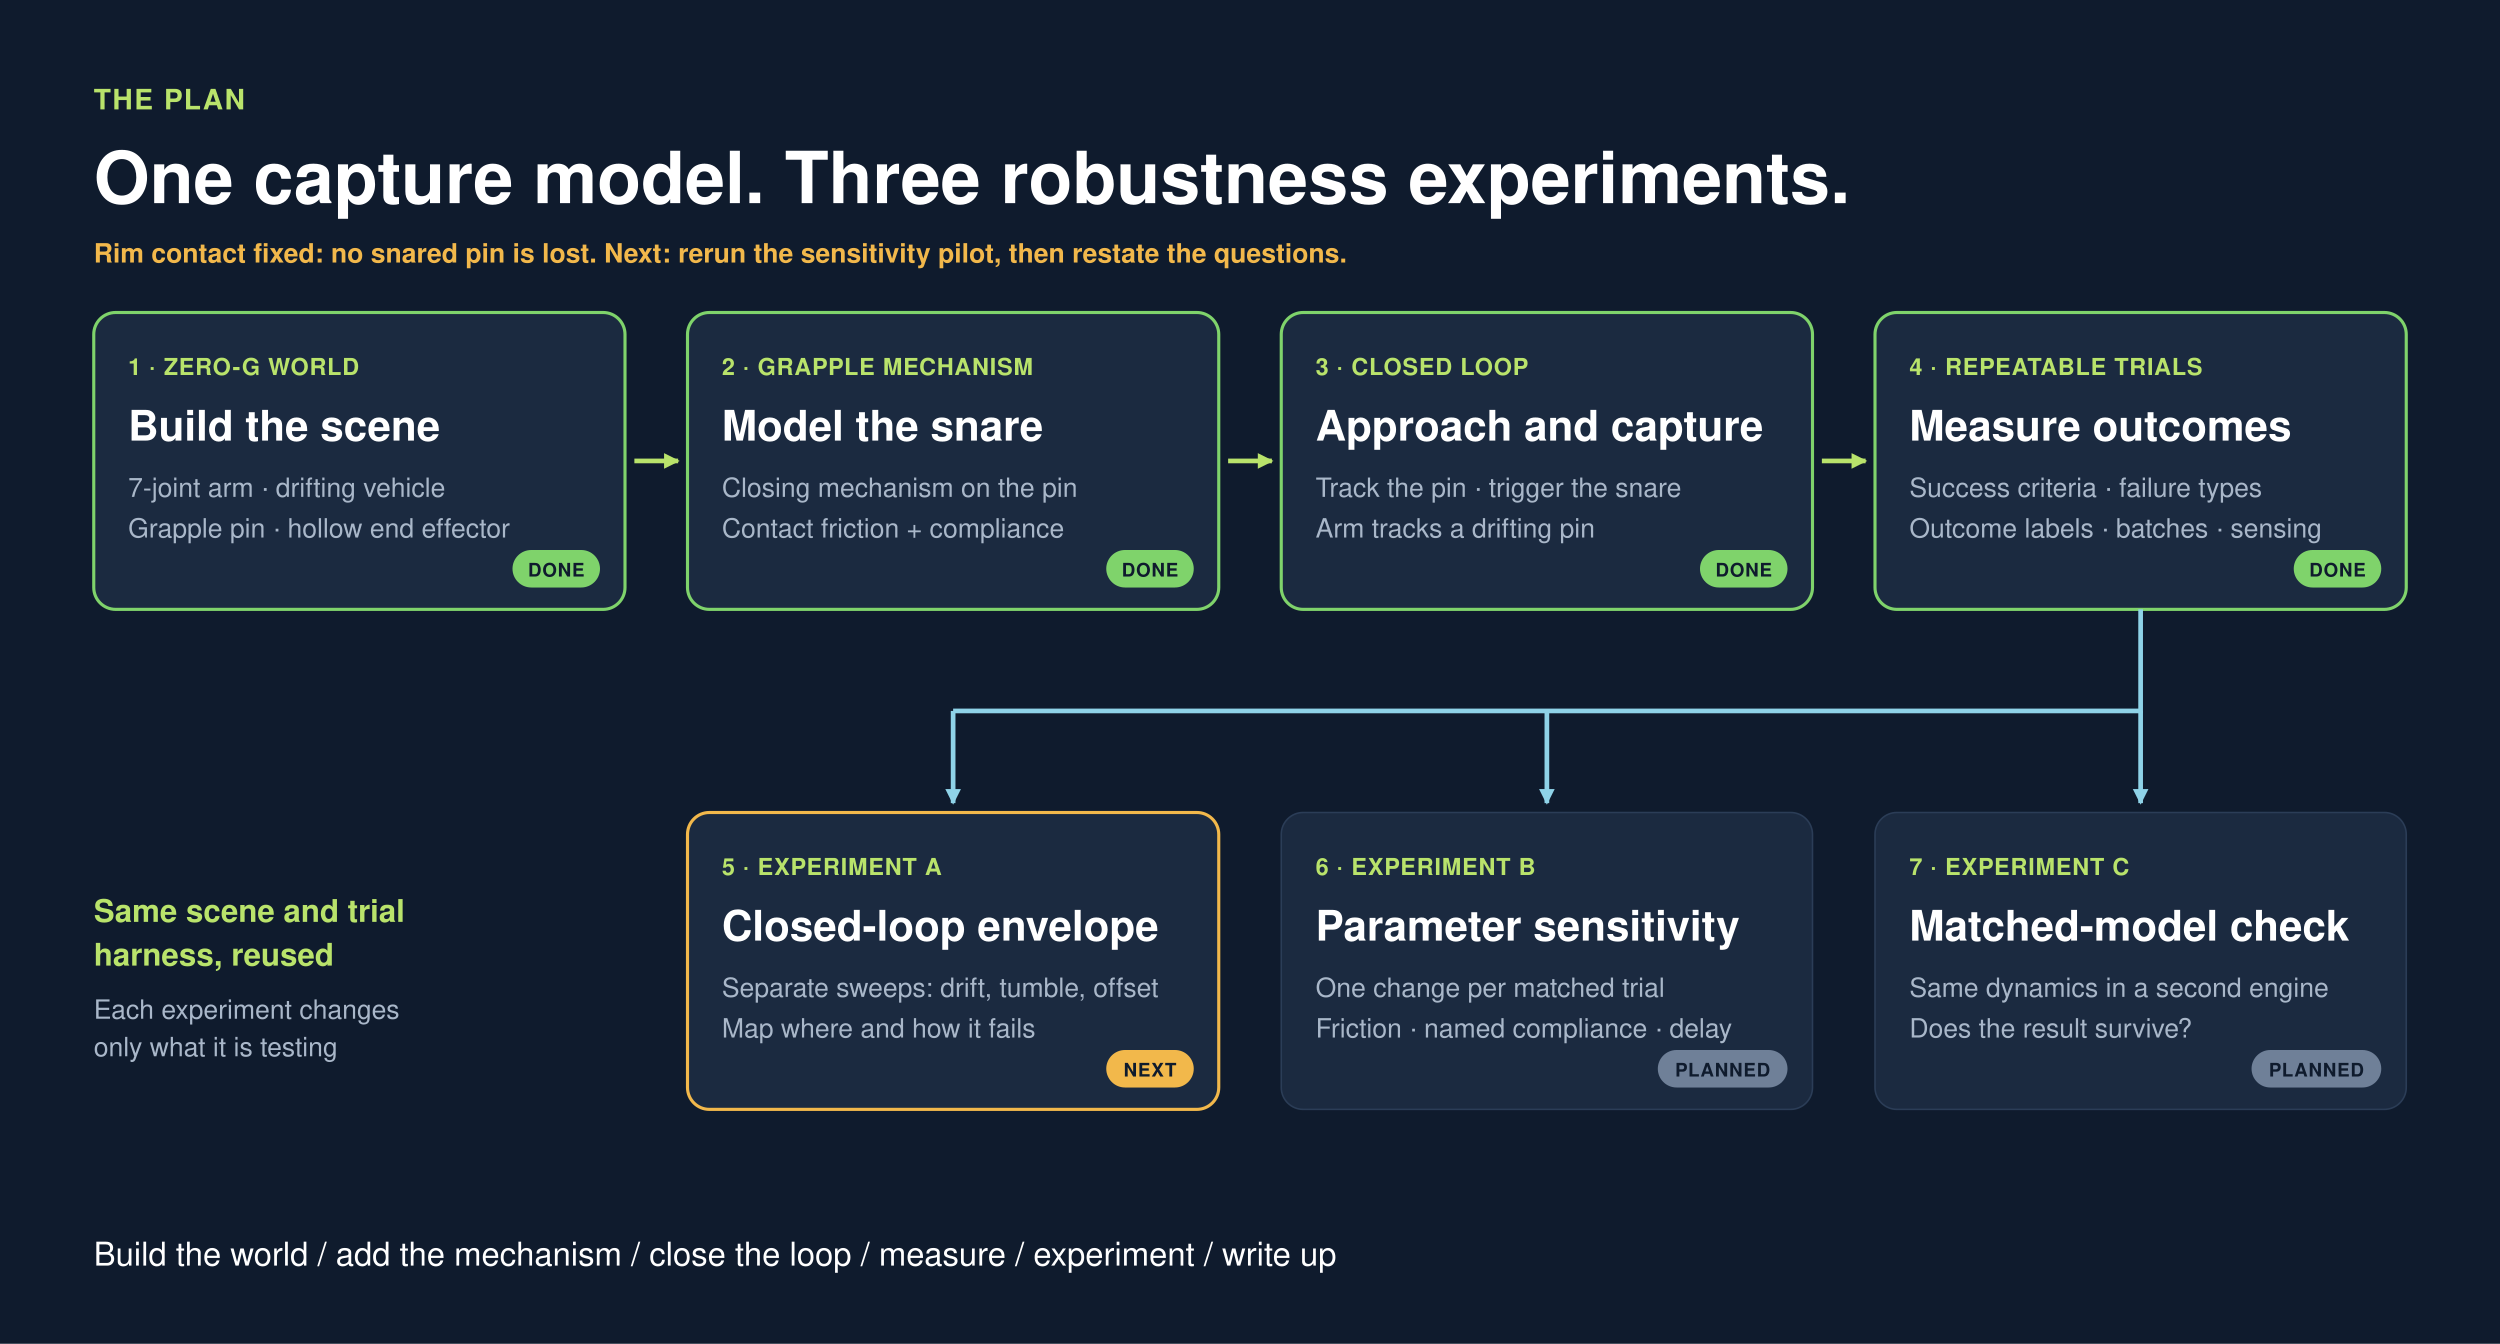
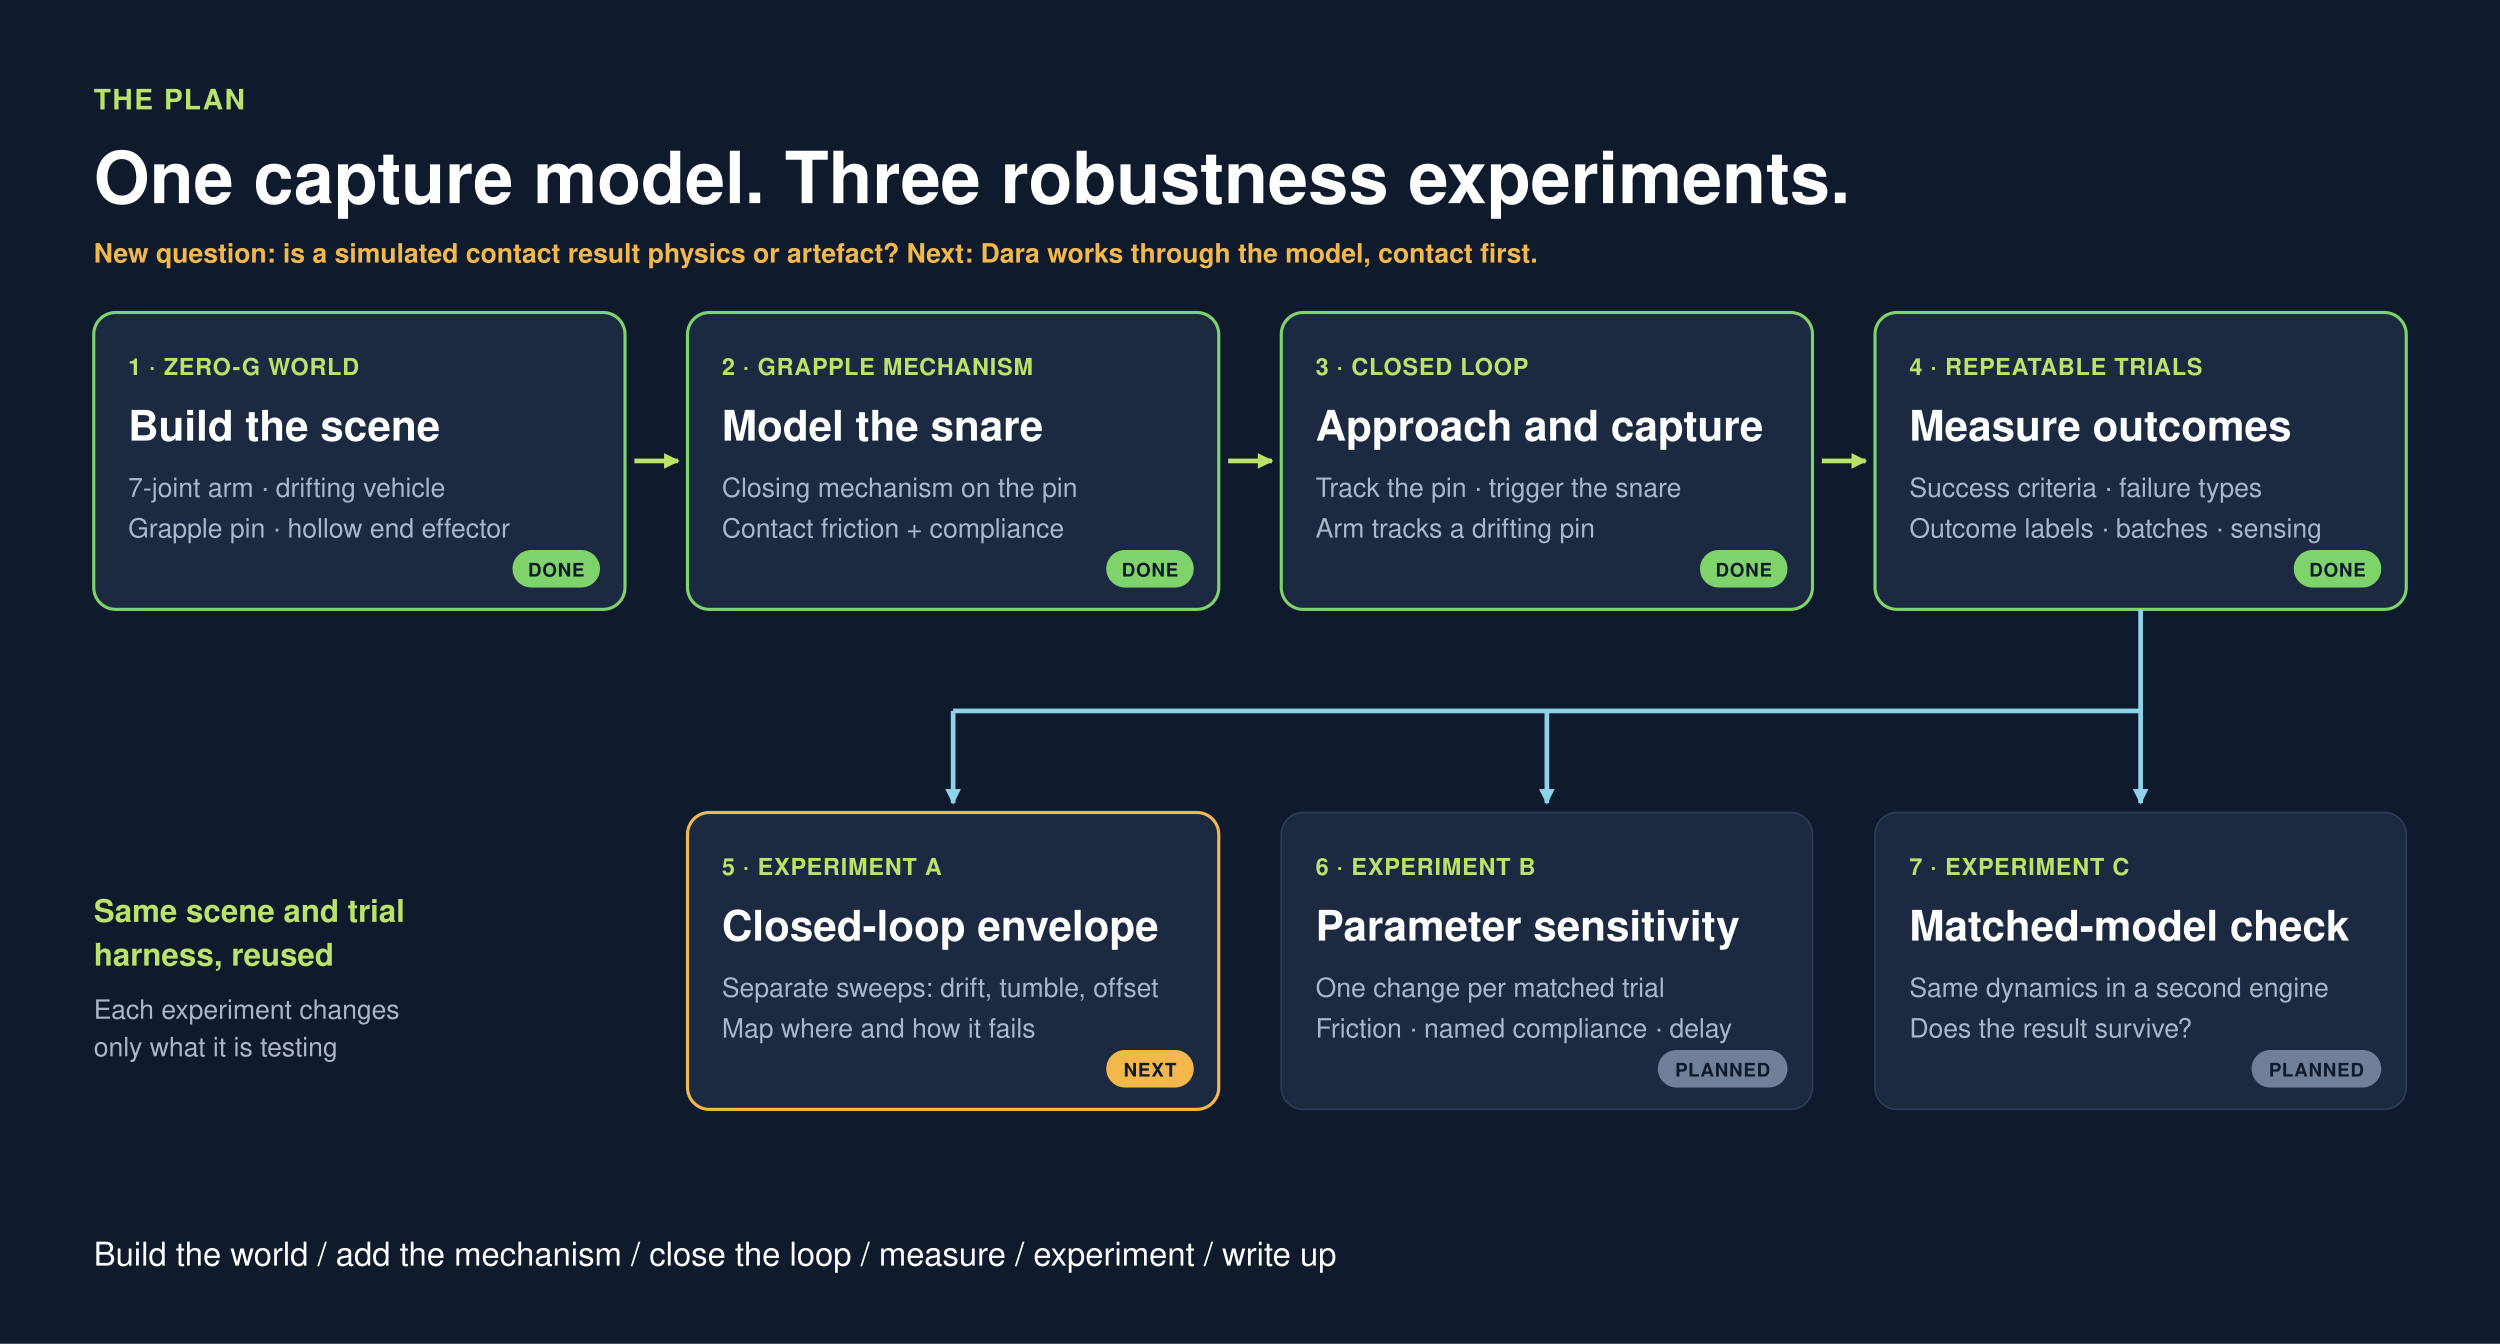
<svg xmlns="http://www.w3.org/2000/svg" viewBox="0 0 1600 860" font-family="-apple-system, 'Helvetica Neue', Helvetica, Arial, sans-serif">
  <defs>
    <marker id="a" markerUnits="userSpaceOnUse" markerWidth="14" markerHeight="14" refX="9" refY="5" orient="auto">
      <path d="M0,0 L10,5 L0,10 z" fill="#b9e36b" />
    </marker>
    <marker id="b" markerUnits="userSpaceOnUse" markerWidth="14" markerHeight="14" refX="9" refY="5" orient="auto">
      <path d="M0,0 L10,5 L0,10 z" fill="#8fd3e8" />
    </marker>
  </defs>
  <rect width="1600" height="860" fill="#0f1b2d" />
  <text x="60" y="70" fill="#b9e36b" font-size="18" font-weight="700" letter-spacing="1">THE PLAN</text>
  <text x="60" y="130" fill="#ffffff" font-size="46" font-weight="700">One capture model. Three robustness experiments.</text>
-   <text x="60" y="168" fill="#f2b84b" font-size="17" font-weight="600">Rim contact fixed: no snared pin is lost.  Next: rerun the sensitivity pilot, then restate the questions.</text>
+   <text x="60" y="168" fill="#f2b84b" font-size="17" font-weight="600">New question: is a simulated contact result physics or artefact?  Next: Dara works through the model, contact first.</text>
  <rect x="60" y="200" width="340" height="190" rx="14" fill="#1b2a40" stroke="#7fd36b" stroke-width="2" />
  <text x="82" y="240" fill="#b9e36b" font-size="15" font-weight="700" letter-spacing="0.5">1 · ZERO-G WORLD</text>
  <text x="82" y="282" fill="#ffffff" font-size="27" font-weight="700">Build the scene</text>
  <text x="82" y="318" fill="#a9b7c9" font-size="17">7-joint arm · drifting vehicle</text>
  <text x="82" y="344" fill="#a9b7c9" font-size="17">Grapple pin · hollow end effector</text>
  <rect x="328" y="352" width="56" height="24" rx="12" fill="#7fd36b" />
  <text x="356.0" y="369" fill="#0f1b2d" font-size="12" font-weight="700" text-anchor="middle" letter-spacing="0.5">DONE</text>
  <line x1="406" y1="295.0" x2="434" y2="295.0" stroke="#b9e36b" stroke-width="3" marker-end="url(#a)" />
  <rect x="440" y="200" width="340" height="190" rx="14" fill="#1b2a40" stroke="#7fd36b" stroke-width="2" />
  <text x="462" y="240" fill="#b9e36b" font-size="15" font-weight="700" letter-spacing="0.5">2 · GRAPPLE MECHANISM</text>
  <text x="462" y="282" fill="#ffffff" font-size="27" font-weight="700">Model the snare</text>
  <text x="462" y="318" fill="#a9b7c9" font-size="17">Closing mechanism on the pin</text>
  <text x="462" y="344" fill="#a9b7c9" font-size="17">Contact friction + compliance</text>
  <rect x="708" y="352" width="56" height="24" rx="12" fill="#7fd36b" />
  <text x="736.0" y="369" fill="#0f1b2d" font-size="12" font-weight="700" text-anchor="middle" letter-spacing="0.5">DONE</text>
  <line x1="786" y1="295.0" x2="814" y2="295.0" stroke="#b9e36b" stroke-width="3" marker-end="url(#a)" />
  <rect x="820" y="200" width="340" height="190" rx="14" fill="#1b2a40" stroke="#7fd36b" stroke-width="2" />
  <text x="842" y="240" fill="#b9e36b" font-size="15" font-weight="700" letter-spacing="0.5">3 · CLOSED LOOP</text>
  <text x="842" y="282" fill="#ffffff" font-size="27" font-weight="700">Approach and capture</text>
  <text x="842" y="318" fill="#a9b7c9" font-size="17">Track the pin · trigger the snare</text>
  <text x="842" y="344" fill="#a9b7c9" font-size="17">Arm tracks a drifting pin</text>
  <rect x="1088" y="352" width="56" height="24" rx="12" fill="#7fd36b" />
  <text x="1116.0" y="369" fill="#0f1b2d" font-size="12" font-weight="700" text-anchor="middle" letter-spacing="0.5">DONE</text>
  <line x1="1166" y1="295.0" x2="1194" y2="295.0" stroke="#b9e36b" stroke-width="3" marker-end="url(#a)" />
  <rect x="1200" y="200" width="340" height="190" rx="14" fill="#1b2a40" stroke="#7fd36b" stroke-width="2" />
  <text x="1222" y="240" fill="#b9e36b" font-size="15" font-weight="700" letter-spacing="0.5">4 · REPEATABLE TRIALS</text>
  <text x="1222" y="282" fill="#ffffff" font-size="27" font-weight="700">Measure outcomes</text>
  <text x="1222" y="318" fill="#a9b7c9" font-size="17">Success criteria · failure types</text>
  <text x="1222" y="344" fill="#a9b7c9" font-size="17">Outcome labels · batches · sensing</text>
  <rect x="1468" y="352" width="56" height="24" rx="12" fill="#7fd36b" />
  <text x="1496.0" y="369" fill="#0f1b2d" font-size="12" font-weight="700" text-anchor="middle" letter-spacing="0.5">DONE</text>
  <path d="M1370,390 V455 H610" fill="none" stroke="#8fd3e8" stroke-width="3" />
  <line x1="610" y1="455" x2="610" y2="514" stroke="#8fd3e8" stroke-width="3" marker-end="url(#b)" />
  <line x1="990" y1="455" x2="990" y2="514" stroke="#8fd3e8" stroke-width="3" marker-end="url(#b)" />
  <line x1="1370" y1="455" x2="1370" y2="514" stroke="#8fd3e8" stroke-width="3" marker-end="url(#b)" />
  <rect x="440" y="520" width="340" height="190" rx="14" fill="#1b2a40" stroke="#f2b84b" stroke-width="2" />
  <text x="462" y="560" fill="#b9e36b" font-size="15" font-weight="700" letter-spacing="0.5">5 · EXPERIMENT A</text>
  <text x="462" y="602" fill="#ffffff" font-size="27" font-weight="700">Closed-loop envelope</text>
  <text x="462" y="638" fill="#a9b7c9" font-size="17">Separate sweeps: drift, tumble, offset</text>
  <text x="462" y="664" fill="#a9b7c9" font-size="17">Map where and how it fails</text>
  <rect x="708" y="672" width="56" height="24" rx="12" fill="#f2b84b" />
  <text x="736.0" y="689" fill="#0f1b2d" font-size="12" font-weight="700" text-anchor="middle" letter-spacing="0.5">NEXT</text>
  <rect x="820" y="520" width="340" height="190" rx="14" fill="#1b2a40" stroke="#2b3d57" stroke-width="1" />
  <text x="842" y="560" fill="#b9e36b" font-size="15" font-weight="700" letter-spacing="0.5">6 · EXPERIMENT B</text>
  <text x="842" y="602" fill="#ffffff" font-size="27" font-weight="700">Parameter sensitivity</text>
  <text x="842" y="638" fill="#a9b7c9" font-size="17">One change per matched trial</text>
  <text x="842" y="664" fill="#a9b7c9" font-size="17">Friction · named compliance · delay</text>
  <rect x="1061" y="672" width="83" height="24" rx="12" fill="#6f8098" />
  <text x="1102.5" y="689" fill="#0f1b2d" font-size="12" font-weight="700" text-anchor="middle" letter-spacing="0.5">PLANNED</text>
  <rect x="1200" y="520" width="340" height="190" rx="14" fill="#1b2a40" stroke="#2b3d57" stroke-width="1" />
  <text x="1222" y="560" fill="#b9e36b" font-size="15" font-weight="700" letter-spacing="0.5">7 · EXPERIMENT C</text>
  <text x="1222" y="602" fill="#ffffff" font-size="27" font-weight="700">Matched-model check</text>
  <text x="1222" y="638" fill="#a9b7c9" font-size="17">Same dynamics in a second engine</text>
  <text x="1222" y="664" fill="#a9b7c9" font-size="17">Does the result survive?</text>
  <rect x="1441" y="672" width="83" height="24" rx="12" fill="#6f8098" />
  <text x="1482.5" y="689" fill="#0f1b2d" font-size="12" font-weight="700" text-anchor="middle" letter-spacing="0.5">PLANNED</text>
  <text x="60" y="590" fill="#b9e36b" font-size="20" font-weight="600">Same scene and trial</text>
  <text x="60" y="618" fill="#b9e36b" font-size="20" font-weight="600">harness, reused</text>
  <text x="60" y="652" fill="#a9b7c9" font-size="17">Each experiment changes</text>
  <text x="60" y="676" fill="#a9b7c9" font-size="17">only what it is testing</text>
  <text x="60" y="810" fill="#ffffff" font-size="21">Build the world  /  add the mechanism  /  close the loop  /  measure  /  experiment  /  write up</text>
</svg>
